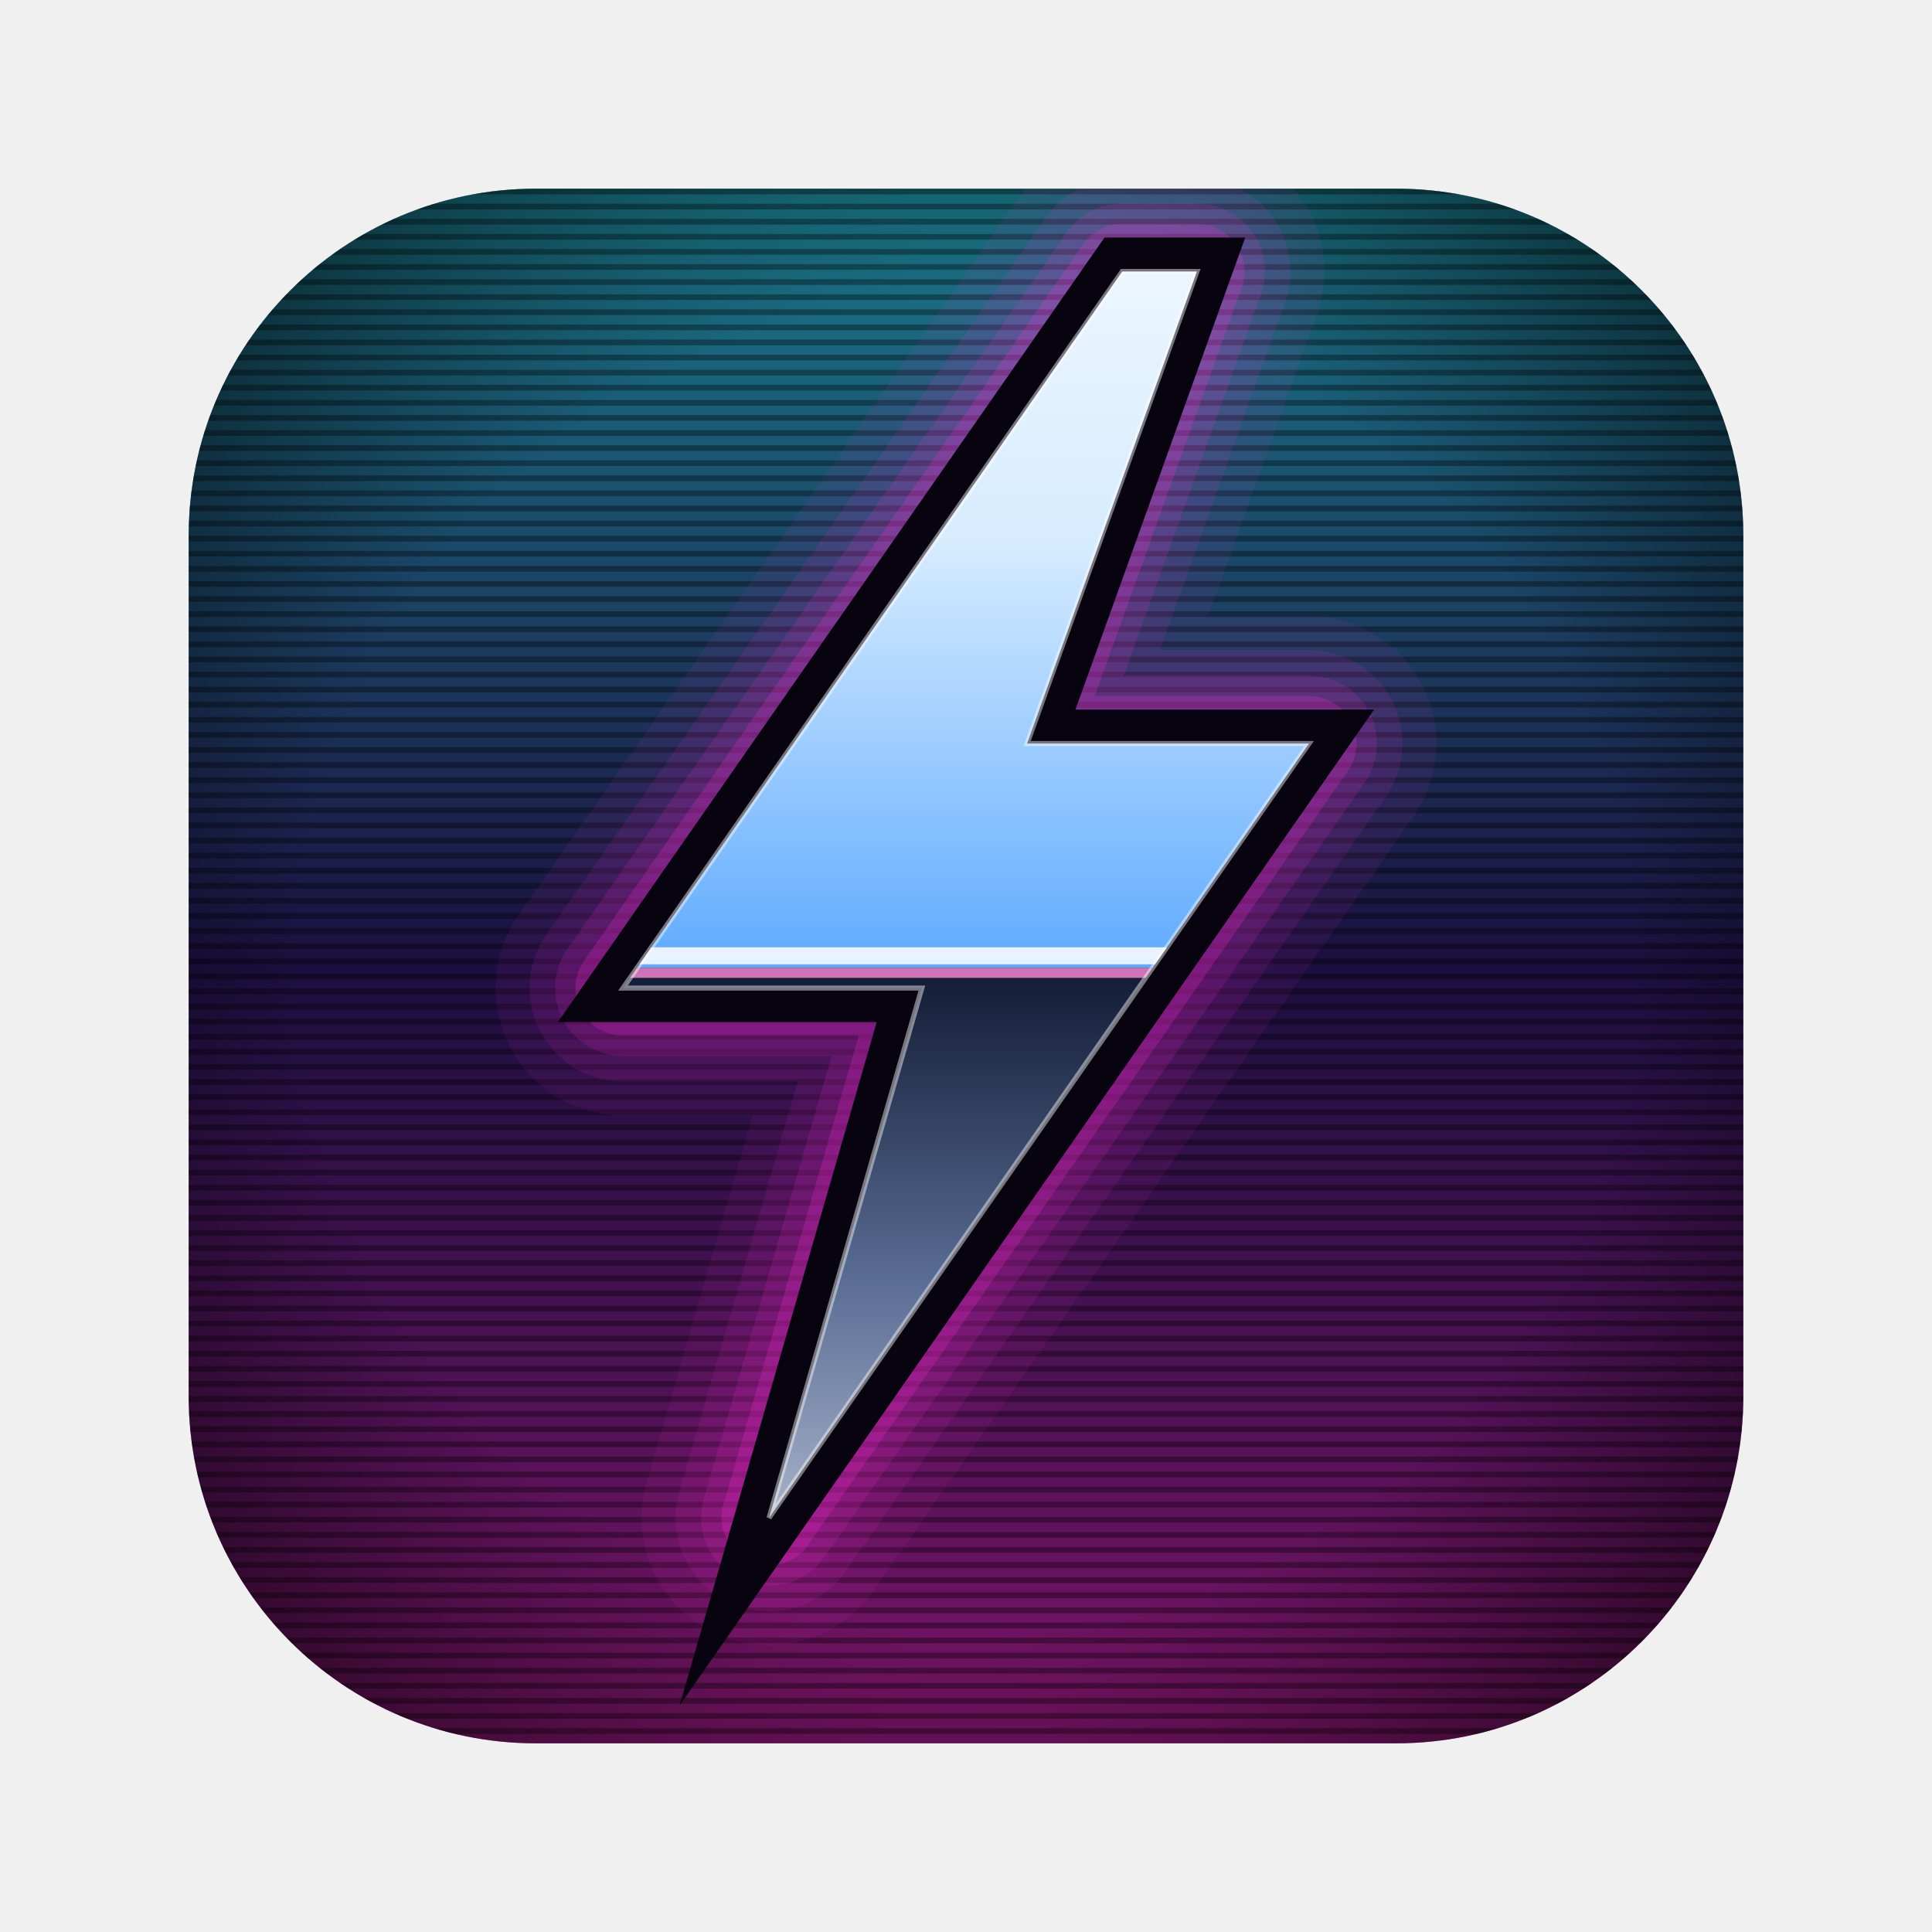
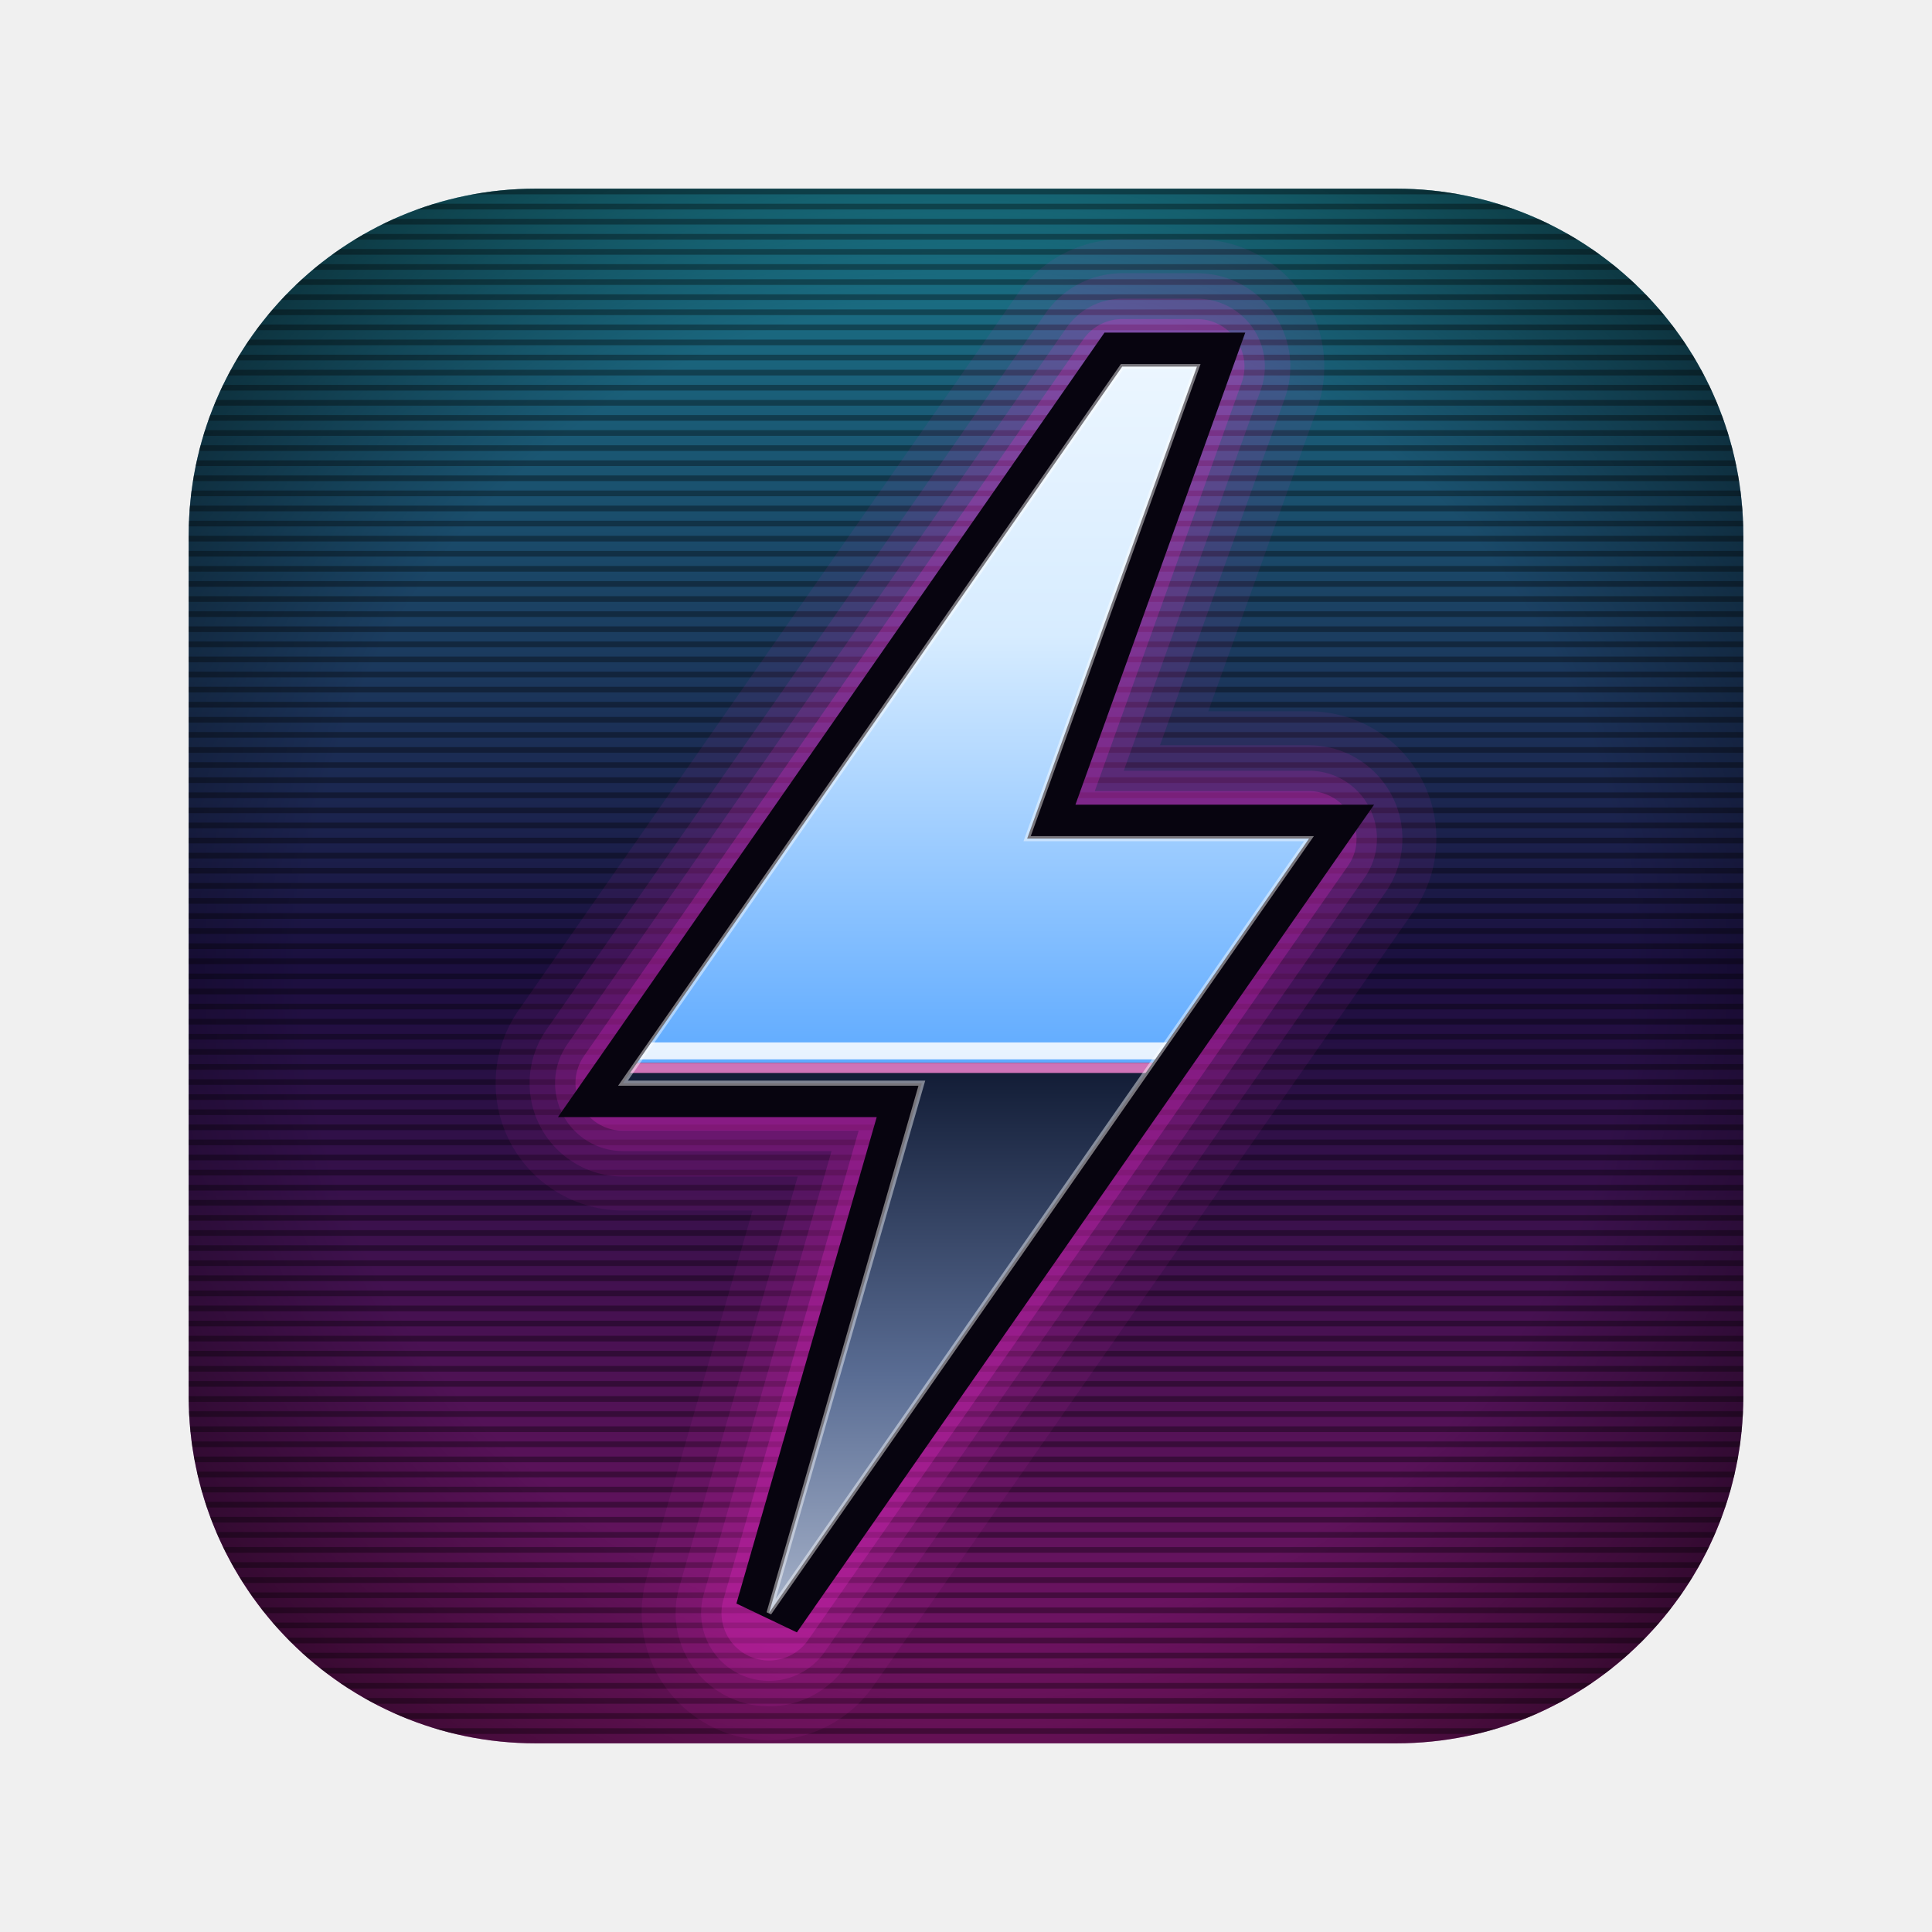
<svg xmlns="http://www.w3.org/2000/svg" viewBox="0 0 1024 1024">
  <defs>
    <clipPath id="sq">
      <rect x="100" y="100" width="824" height="824" rx="184" />
    </clipPath>
    <linearGradient id="chromeTop" x1="0" y1="0" x2="0" y2="1">
      <stop offset="0" stop-color="#ffffff" />
      <stop offset="0.55" stop-color="#d7ecff" />
      <stop offset="1" stop-color="#5eaaff" />
    </linearGradient>
    <linearGradient id="chromeBottom" x1="0" y1="0" x2="0" y2="1">
      <stop offset="0" stop-color="#101a33" />
      <stop offset="0.4" stop-color="#5a6d94" />
      <stop offset="1" stop-color="#f4f8ff" />
    </linearGradient>
    <polygon id="bolt" points="612,150 318,572 494,572 404,884 722,428 556,428 656,150" />
    <clipPath id="boltClip">
      <use href="#bolt" />
    </clipPath>
    <linearGradient id="bg" x1="0" y1="0" x2="0" y2="1">
      <stop offset="0" stop-color="#1a7a8c" />
      <stop offset="0.5" stop-color="#1b0f3f" />
      <stop offset="1" stop-color="#7a1467" />
    </linearGradient>
    <radialGradient id="vig" cx="0.5" cy="0.5" r="0.72">
      <stop offset="0.6" stop-color="#000" stop-opacity="0" />
      <stop offset="1" stop-color="#000" stop-opacity="0.75" />
    </radialGradient>
  </defs>
  <g clip-path="url(#sq)">
    <rect x="100" y="100" width="824" height="824" fill="url(#bg)" />
    <g fill="#000000" opacity="0.35">
      <rect x="100" y="100" width="824" height="3" />
      <rect x="100" y="108" width="824" height="3" />
      <rect x="100" y="116" width="824" height="3" />
      <rect x="100" y="124" width="824" height="3" />
      <rect x="100" y="132" width="824" height="3" />
      <rect x="100" y="140" width="824" height="3" />
      <rect x="100" y="148" width="824" height="3" />
      <rect x="100" y="156" width="824" height="3" />
      <rect x="100" y="164" width="824" height="3" />
      <rect x="100" y="172" width="824" height="3" />
      <rect x="100" y="180" width="824" height="3" />
      <rect x="100" y="188" width="824" height="3" />
      <rect x="100" y="196" width="824" height="3" />
      <rect x="100" y="204" width="824" height="3" />
      <rect x="100" y="212" width="824" height="3" />
      <rect x="100" y="220" width="824" height="3" />
      <rect x="100" y="228" width="824" height="3" />
      <rect x="100" y="236" width="824" height="3" />
      <rect x="100" y="244" width="824" height="3" />
      <rect x="100" y="252" width="824" height="3" />
      <rect x="100" y="260" width="824" height="3" />
      <rect x="100" y="268" width="824" height="3" />
      <rect x="100" y="276" width="824" height="3" />
      <rect x="100" y="284" width="824" height="3" />
      <rect x="100" y="292" width="824" height="3" />
      <rect x="100" y="300" width="824" height="3" />
      <rect x="100" y="308" width="824" height="3" />
      <rect x="100" y="316" width="824" height="3" />
      <rect x="100" y="324" width="824" height="3" />
      <rect x="100" y="332" width="824" height="3" />
      <rect x="100" y="340" width="824" height="3" />
      <rect x="100" y="348" width="824" height="3" />
      <rect x="100" y="356" width="824" height="3" />
      <rect x="100" y="364" width="824" height="3" />
      <rect x="100" y="372" width="824" height="3" />
      <rect x="100" y="380" width="824" height="3" />
      <rect x="100" y="388" width="824" height="3" />
      <rect x="100" y="396" width="824" height="3" />
      <rect x="100" y="404" width="824" height="3" />
      <rect x="100" y="412" width="824" height="3" />
      <rect x="100" y="420" width="824" height="3" />
      <rect x="100" y="428" width="824" height="3" />
      <rect x="100" y="436" width="824" height="3" />
      <rect x="100" y="444" width="824" height="3" />
      <rect x="100" y="452" width="824" height="3" />
      <rect x="100" y="460" width="824" height="3" />
      <rect x="100" y="468" width="824" height="3" />
      <rect x="100" y="476" width="824" height="3" />
      <rect x="100" y="484" width="824" height="3" />
      <rect x="100" y="492" width="824" height="3" />
      <rect x="100" y="500" width="824" height="3" />
      <rect x="100" y="508" width="824" height="3" />
      <rect x="100" y="516" width="824" height="3" />
      <rect x="100" y="524" width="824" height="3" />
      <rect x="100" y="532" width="824" height="3" />
      <rect x="100" y="540" width="824" height="3" />
      <rect x="100" y="548" width="824" height="3" />
      <rect x="100" y="556" width="824" height="3" />
      <rect x="100" y="564" width="824" height="3" />
      <rect x="100" y="572" width="824" height="3" />
      <rect x="100" y="580" width="824" height="3" />
      <rect x="100" y="588" width="824" height="3" />
      <rect x="100" y="596" width="824" height="3" />
      <rect x="100" y="604" width="824" height="3" />
      <rect x="100" y="612" width="824" height="3" />
      <rect x="100" y="620" width="824" height="3" />
      <rect x="100" y="628" width="824" height="3" />
      <rect x="100" y="636" width="824" height="3" />
      <rect x="100" y="644" width="824" height="3" />
      <rect x="100" y="652" width="824" height="3" />
      <rect x="100" y="660" width="824" height="3" />
      <rect x="100" y="668" width="824" height="3" />
      <rect x="100" y="676" width="824" height="3" />
      <rect x="100" y="684" width="824" height="3" />
      <rect x="100" y="692" width="824" height="3" />
      <rect x="100" y="700" width="824" height="3" />
      <rect x="100" y="708" width="824" height="3" />
      <rect x="100" y="716" width="824" height="3" />
      <rect x="100" y="724" width="824" height="3" />
      <rect x="100" y="732" width="824" height="3" />
      <rect x="100" y="740" width="824" height="3" />
      <rect x="100" y="748" width="824" height="3" />
      <rect x="100" y="756" width="824" height="3" />
      <rect x="100" y="764" width="824" height="3" />
      <rect x="100" y="772" width="824" height="3" />
      <rect x="100" y="780" width="824" height="3" />
      <rect x="100" y="788" width="824" height="3" />
      <rect x="100" y="796" width="824" height="3" />
      <rect x="100" y="804" width="824" height="3" />
      <rect x="100" y="812" width="824" height="3" />
      <rect x="100" y="820" width="824" height="3" />
      <rect x="100" y="828" width="824" height="3" />
      <rect x="100" y="836" width="824" height="3" />
      <rect x="100" y="844" width="824" height="3" />
      <rect x="100" y="852" width="824" height="3" />
      <rect x="100" y="860" width="824" height="3" />
      <rect x="100" y="868" width="824" height="3" />
      <rect x="100" y="876" width="824" height="3" />
      <rect x="100" y="884" width="824" height="3" />
      <rect x="100" y="892" width="824" height="3" />
      <rect x="100" y="900" width="824" height="3" />
      <rect x="100" y="908" width="824" height="3" />
      <rect x="100" y="916" width="824" height="3" />
      <rect x="100" y="924" width="824" height="3" />
    </g>
    <rect x="100" y="100" width="824" height="824" fill="url(#vig)" />
-     <g transform="translate(512 512) scale(0.9) translate(-520 -559)">
+     <g transform="translate(512 512) scale(0.9) translate(-520 -503)">
      <g fill="#ff2bd6" stroke="#ff2bd6" stroke-linejoin="round">
        <use href="#bolt" stroke-width="150" opacity="0.07" />
        <use href="#bolt" stroke-width="110" opacity="0.10" />
        <use href="#bolt" stroke-width="80" opacity="0.14" />
        <use href="#bolt" stroke-width="56" opacity="0.22" />
      </g>
-       <use href="#bolt" fill="#07040f" stroke="#07040f" stroke-width="40" stroke-linejoin="miter" stroke-miterlimit="8" />
+       <use href="#bolt" fill="#07040f" stroke="#07040f" stroke-width="40" stroke-linejoin="miter" stroke-miterlimit="5" />
      <g clip-path="url(#boltClip)">
        <rect x="0" y="0" width="1024" height="560" fill="url(#chromeTop)" />
        <rect x="0" y="560" width="1024" height="464" fill="url(#chromeBottom)" />
        <rect x="0" y="548" width="1024" height="10" fill="#ffffff" opacity="0.85" />
        <rect x="0" y="560" width="1024" height="6" fill="#ff8ad8" opacity="0.8" />
      </g>
      <use href="#bolt" fill="none" stroke="#ffffff" stroke-width="3" opacity="0.45" />
    </g>
  </g>
</svg>
